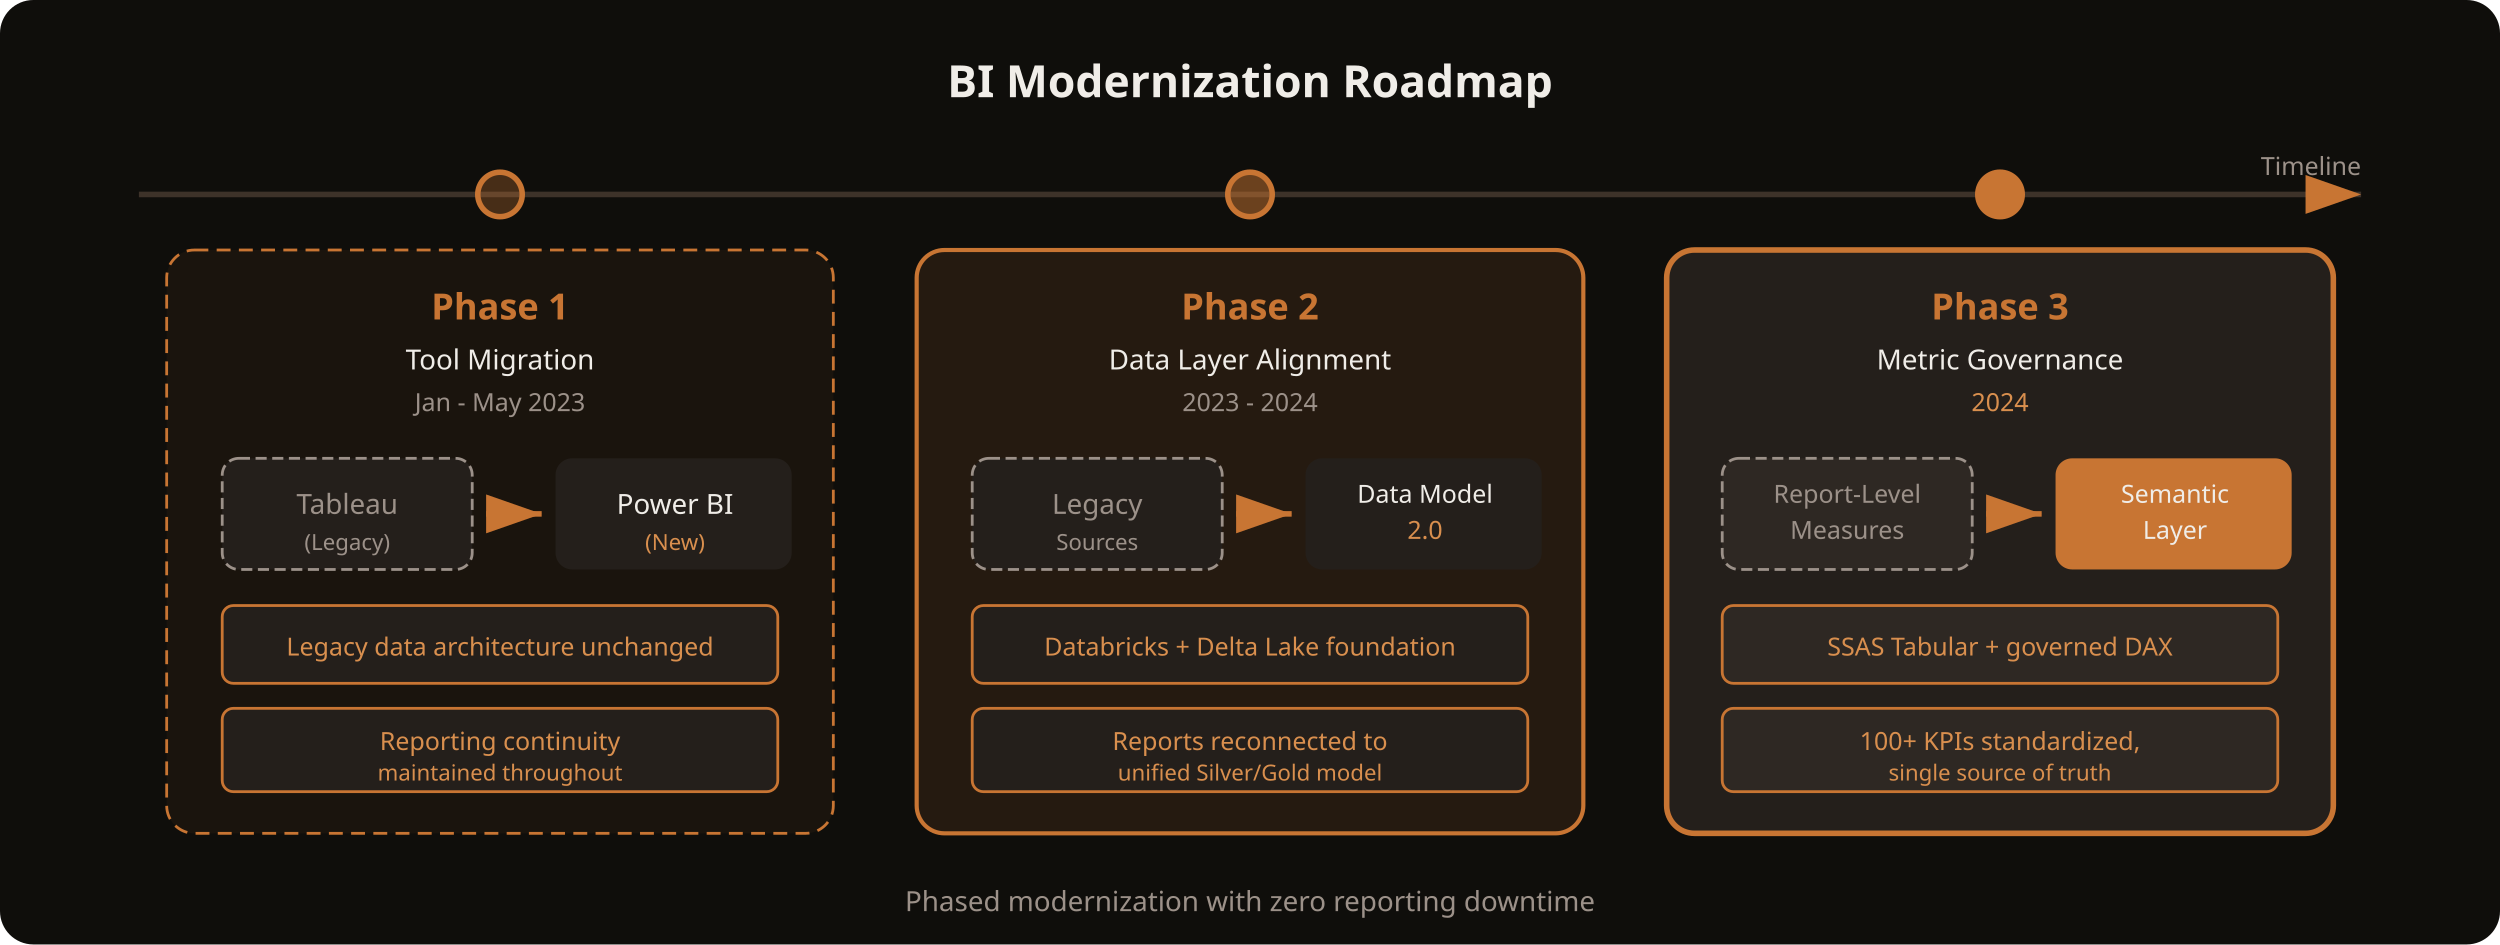
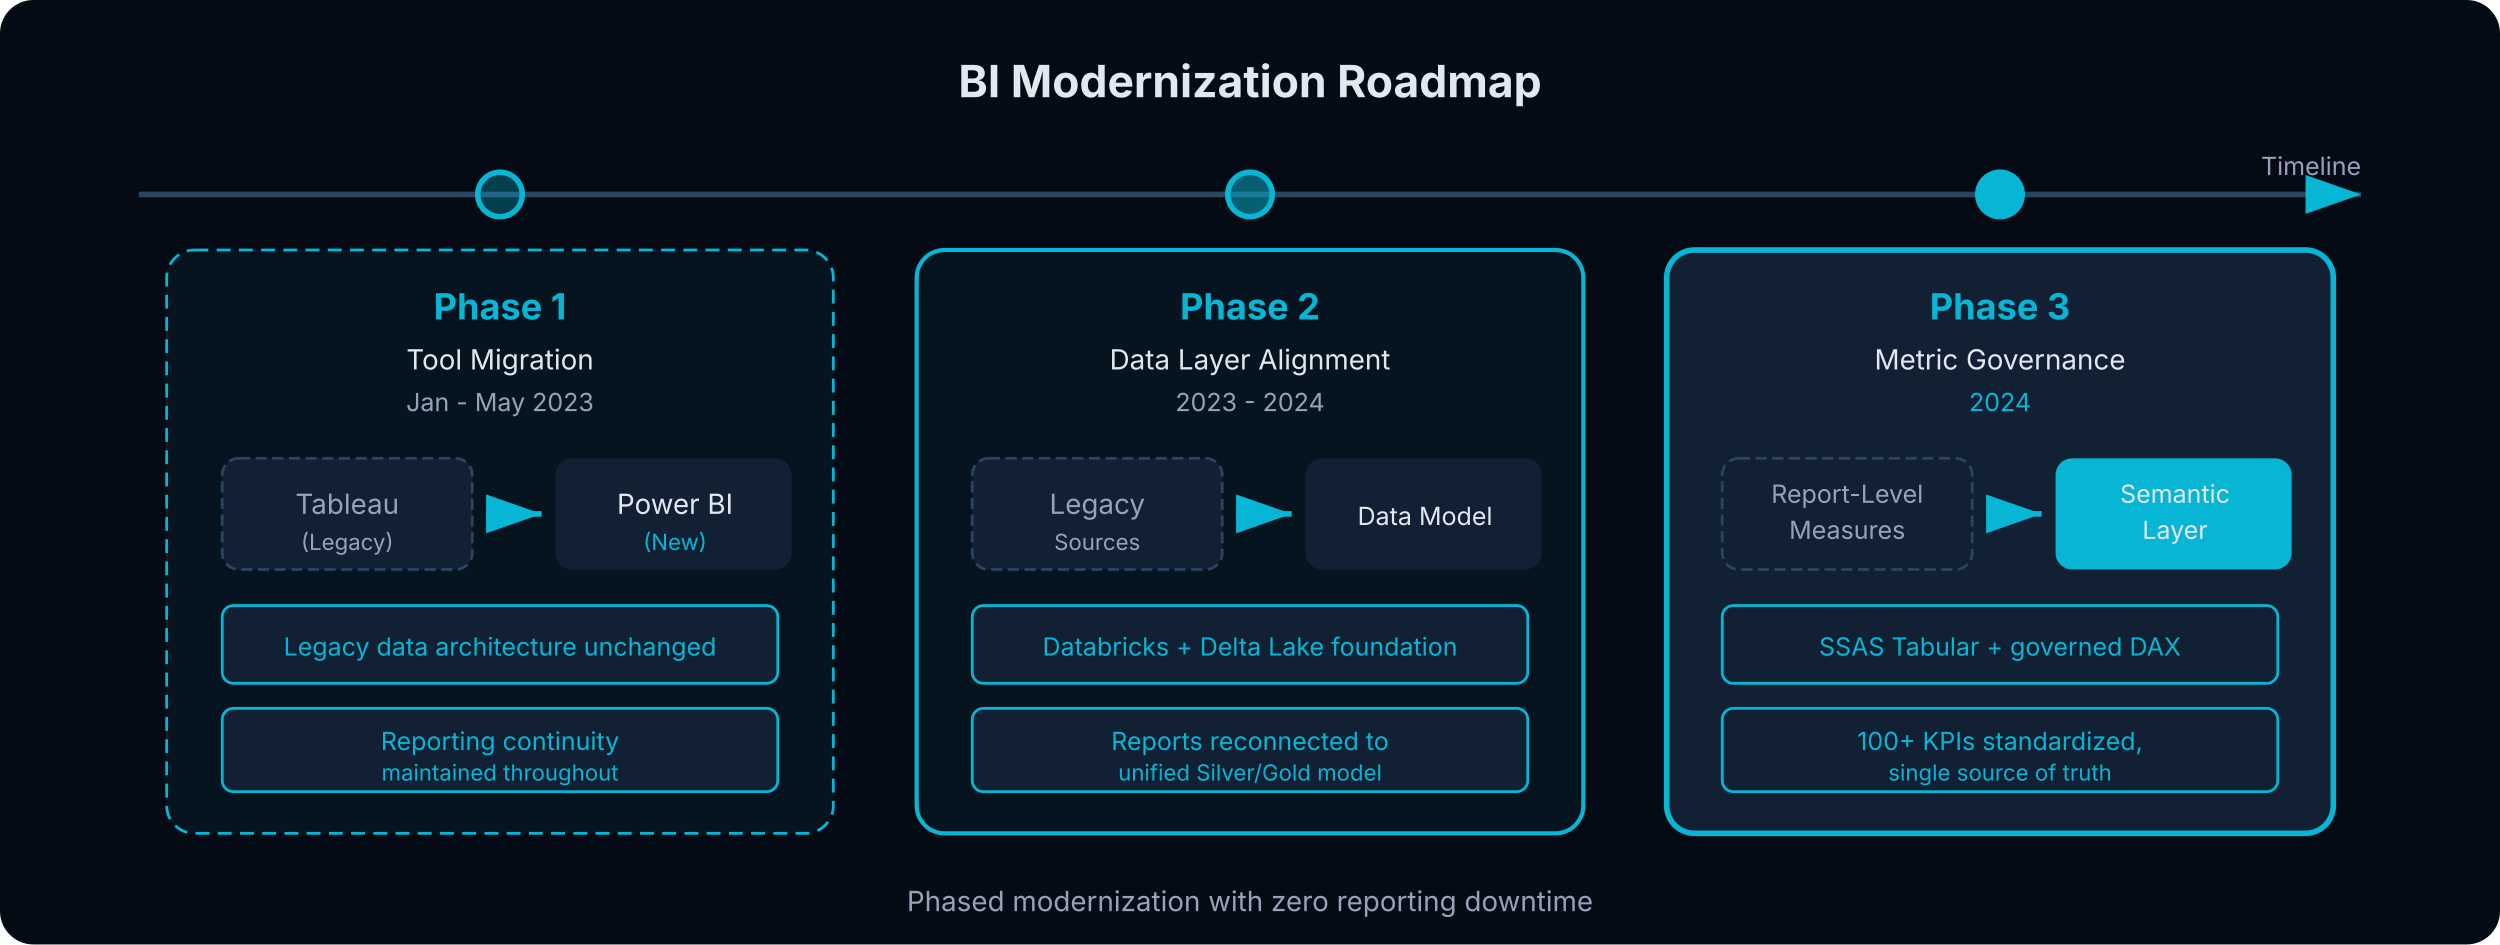
- <svg xmlns="http://www.w3.org/2000/svg" viewBox="0 0 900 340" font-family="Space Grotesk, system-ui, sans-serif">
+ <svg xmlns="http://www.w3.org/2000/svg" viewBox="0 0 900 340" font-family="Inter, system-ui, sans-serif">
  <defs>
    <marker id="arw" markerWidth="10" markerHeight="7" refX="10" refY="3.5" orient="auto">
-       <polygon points="0 0, 10 3.5, 0 7" fill="#C87533" />
+       <polygon points="0 0, 10 3.5, 0 7" fill="#06B6D4" />
    </marker>
  </defs>
-   <rect width="900" height="340" rx="12" fill="#0F0E0B" />
-   <text x="450" y="35" text-anchor="middle" font-size="16" font-weight="700" fill="#F0EDE8">BI Modernization Roadmap</text>
-   <line x1="50" y1="70" x2="850" y2="70" stroke="#3D3229" stroke-width="2" marker-end="url(#arw)" />
-   <text x="850" y="63" text-anchor="end" font-size="9" fill="#9C9189">Timeline</text>
-   <rect x="60" y="90" width="240" height="210" rx="10" fill="#C87533" fill-opacity="0.06" stroke="#C87533" stroke-width="1" stroke-dasharray="5,3" />
-   <circle cx="180" cy="70" r="8" fill="#C87533" fill-opacity="0.3" stroke="#C87533" stroke-width="2" />
-   <text x="180" y="115" text-anchor="middle" font-size="13" font-weight="700" fill="#C87533">Phase 1</text>
-   <text x="180" y="133" text-anchor="middle" font-size="10" fill="#F0EDE8">Tool Migration</text>
-   <text x="180" y="148" text-anchor="middle" font-size="9" fill="#9C9189">Jan - May 2023</text>
-   <rect x="80" y="165" width="90" height="40" rx="6" fill="#241F1B" stroke="#9C9189" stroke-width="1" stroke-dasharray="4,2" />
-   <text x="125" y="185" text-anchor="middle" font-size="10" fill="#9C9189">Tableau</text>
-   <text x="125" y="198" text-anchor="middle" font-size="8" fill="#9C9189">(Legacy)</text>
-   <line x1="175" y1="185" x2="195" y2="185" stroke="#C87533" stroke-width="2" marker-end="url(#arw)" />
-   <rect x="200" y="165" width="85" height="40" rx="6" fill="#241F1B" />
-   <text x="243" y="185" text-anchor="middle" font-size="10" fill="#F0EDE8">Power BI</text>
-   <text x="243" y="198" text-anchor="middle" font-size="8" fill="#D98F4E">(New)</text>
-   <rect x="80" y="218" width="200" height="28" rx="4" fill="#241F1B" stroke="#C87533" stroke-width="1" />
-   <text x="180" y="236" text-anchor="middle" font-size="9" fill="#D98F4E">Legacy data architecture unchanged</text>
-   <rect x="80" y="255" width="200" height="30" rx="4" fill="#241F1B" stroke="#C87533" stroke-width="1" />
-   <text x="180" y="270" text-anchor="middle" font-size="9" fill="#D98F4E">Reporting continuity</text>
-   <text x="180" y="281" text-anchor="middle" font-size="8" fill="#D98F4E">maintained throughout</text>
-   <rect x="330" y="90" width="240" height="210" rx="10" fill="#C87533" fill-opacity="0.12" stroke="#C87533" stroke-width="1.5" />
-   <circle cx="450" cy="70" r="8" fill="#C87533" fill-opacity="0.5" stroke="#C87533" stroke-width="2" />
-   <text x="450" y="115" text-anchor="middle" font-size="13" font-weight="700" fill="#C87533">Phase 2</text>
-   <text x="450" y="133" text-anchor="middle" font-size="10" fill="#F0EDE8">Data Layer Alignment</text>
-   <text x="450" y="148" text-anchor="middle" font-size="9" fill="#9C9189">2023 - 2024</text>
-   <rect x="350" y="165" width="90" height="40" rx="6" fill="#241F1B" stroke="#9C9189" stroke-width="1" stroke-dasharray="4,2" />
-   <text x="395" y="185" text-anchor="middle" font-size="10" fill="#9C9189">Legacy</text>
-   <text x="395" y="198" text-anchor="middle" font-size="8" fill="#9C9189">Sources</text>
-   <line x1="445" y1="185" x2="465" y2="185" stroke="#C87533" stroke-width="2" marker-end="url(#arw)" />
-   <rect x="470" y="165" width="85" height="40" rx="6" fill="#241F1B" />
-   <text x="513" y="181" text-anchor="middle" font-size="9" fill="#F0EDE8">Data Model</text>
-   <text x="513" y="194" text-anchor="middle" font-size="9" fill="#D98F4E">2.0</text>
-   <rect x="350" y="218" width="200" height="28" rx="4" fill="#241F1B" stroke="#C87533" stroke-width="1" />
-   <text x="450" y="236" text-anchor="middle" font-size="9" fill="#D98F4E">Databricks + Delta Lake foundation</text>
-   <rect x="350" y="255" width="200" height="30" rx="4" fill="#241F1B" stroke="#C87533" stroke-width="1" />
-   <text x="450" y="270" text-anchor="middle" font-size="9" fill="#D98F4E">Reports reconnected to</text>
-   <text x="450" y="281" text-anchor="middle" font-size="8" fill="#D98F4E">unified Silver/Gold model</text>
-   <rect x="600" y="90" width="240" height="210" rx="10" fill="#241F1B" stroke="#C87533" stroke-width="2" />
-   <circle cx="720" cy="70" r="8" fill="#C87533" stroke="#C87533" stroke-width="2" />
-   <text x="720" y="115" text-anchor="middle" font-size="13" font-weight="700" fill="#C87533">Phase 3</text>
-   <text x="720" y="133" text-anchor="middle" font-size="10" fill="#F0EDE8">Metric Governance</text>
-   <text x="720" y="148" text-anchor="middle" font-size="9" fill="#D98F4E">2024</text>
-   <rect x="620" y="165" width="90" height="40" rx="6" fill="#2E2823" stroke="#9C9189" stroke-width="1" stroke-dasharray="4,2" />
-   <text x="665" y="181" text-anchor="middle" font-size="9" fill="#9C9189">Report-Level</text>
-   <text x="665" y="194" text-anchor="middle" font-size="9" fill="#9C9189">Measures</text>
-   <line x1="715" y1="185" x2="735" y2="185" stroke="#C87533" stroke-width="2" marker-end="url(#arw)" />
-   <rect x="740" y="165" width="85" height="40" rx="6" fill="#C87533" />
-   <text x="783" y="181" text-anchor="middle" font-size="9" fill="#F0EDE8">Semantic</text>
-   <text x="783" y="194" text-anchor="middle" font-size="9" fill="#F0EDE8">Layer</text>
-   <rect x="620" y="218" width="200" height="28" rx="4" fill="#2E2823" stroke="#C87533" stroke-width="1" />
-   <text x="720" y="236" text-anchor="middle" font-size="9" fill="#D98F4E">SSAS Tabular + governed DAX</text>
-   <rect x="620" y="255" width="200" height="30" rx="4" fill="#2E2823" stroke="#C87533" stroke-width="1" />
-   <text x="720" y="270" text-anchor="middle" font-size="9" fill="#D98F4E">100+ KPIs standardized,</text>
-   <text x="720" y="281" text-anchor="middle" font-size="8" fill="#D98F4E">single source of truth</text>
-   <text x="450" y="328" text-anchor="middle" font-size="10" fill="#9C9189">Phased modernization with zero reporting downtime</text>
+   <rect width="900" height="340" rx="12" fill="#050B14" />
+   <text x="450" y="35" text-anchor="middle" font-size="16" font-weight="700" fill="#E2E8F0">BI Modernization Roadmap</text>
+   <line x1="50" y1="70" x2="850" y2="70" stroke-width="2" marker-end="url(#arw)" stroke="#2A4561" />
+   <text x="850" y="63" text-anchor="end" font-size="9" fill="#94A3B8">Timeline</text>
+   <rect x="60" y="90" width="240" height="210" rx="10" fill="rgba(6,182,212,0.06)" stroke="#06B6D4" stroke-width="1" stroke-dasharray="5,3" />
+   <circle cx="180" cy="70" r="8" fill-opacity="0.3" stroke-width="2" fill="#06B6D4" stroke="#06B6D4" />
+   <text x="180" y="115" text-anchor="middle" font-size="13" font-weight="700" fill="#06B6D4">Phase 1</text>
+   <text x="180" y="133" text-anchor="middle" font-size="10" fill="#E2E8F0">Tool Migration</text>
+   <text x="180" y="148" text-anchor="middle" font-size="9" fill="#94A3B8">Jan - May 2023</text>
+   <rect x="80" y="165" width="90" height="40" rx="6" stroke-width="1" stroke-dasharray="4,2" fill="#122033" stroke="#2A4561" />
+   <text x="125" y="185" text-anchor="middle" font-size="10" fill="#94A3B8">Tableau</text>
+   <text x="125" y="198" text-anchor="middle" font-size="8" fill="#94A3B8">(Legacy)</text>
+   <line x1="175" y1="185" x2="195" y2="185" stroke-width="2" marker-end="url(#arw)" stroke="#06B6D4" />
+   <rect x="200" y="165" width="85" height="40" rx="6" fill="#122033" />
+   <text x="243" y="185" text-anchor="middle" font-size="10" fill="#E2E8F0">Power BI</text>
+   <text x="243" y="198" text-anchor="middle" font-size="8" fill="#06B6D4">(New)</text>
+   <rect x="80" y="218" width="200" height="28" rx="4" stroke-width="1" fill="#122033" stroke="#06B6D4" />
+   <text x="180" y="236" text-anchor="middle" font-size="9" fill="#06B6D4">Legacy data architecture unchanged</text>
+   <rect x="80" y="255" width="200" height="30" rx="4" stroke-width="1" fill="#122033" stroke="#06B6D4" />
+   <text x="180" y="270" text-anchor="middle" font-size="9" fill="#06B6D4">Reporting continuity</text>
+   <text x="180" y="281" text-anchor="middle" font-size="8" fill="#06B6D4">maintained throughout</text>
+   <rect x="330" y="90" width="240" height="210" rx="10" fill="rgba(6,182,212,0.06)" stroke="#06B6D4" stroke-width="1.5" />
+   <circle cx="450" cy="70" r="8" fill-opacity="0.5" stroke-width="2" fill="#06B6D4" stroke="#06B6D4" />
+   <text x="450" y="115" text-anchor="middle" font-size="13" font-weight="700" fill="#06B6D4">Phase 2</text>
+   <text x="450" y="133" text-anchor="middle" font-size="10" fill="#E2E8F0">Data Layer Alignment</text>
+   <text x="450" y="148" text-anchor="middle" font-size="9" fill="#94A3B8">2023 - 2024</text>
+   <rect x="350" y="165" width="90" height="40" rx="6" stroke-width="1" stroke-dasharray="4,2" fill="#122033" stroke="#2A4561" />
+   <text x="395" y="185" text-anchor="middle" font-size="10" fill="#94A3B8">Legacy</text>
+   <text x="395" y="198" text-anchor="middle" font-size="8" fill="#94A3B8">Sources</text>
+   <line x1="445" y1="185" x2="465" y2="185" stroke-width="2" marker-end="url(#arw)" stroke="#06B6D4" />
+   <rect x="470" y="165" width="85" height="40" rx="6" fill="#122033" />
+   <text x="513" y="189" text-anchor="middle" font-size="9" fill="#E2E8F0">Data Model</text>
+   <rect x="350" y="218" width="200" height="28" rx="4" stroke-width="1" fill="#122033" stroke="#06B6D4" />
+   <text x="450" y="236" text-anchor="middle" font-size="9" fill="#06B6D4">Databricks + Delta Lake foundation</text>
+   <rect x="350" y="255" width="200" height="30" rx="4" stroke-width="1" fill="#122033" stroke="#06B6D4" />
+   <text x="450" y="270" text-anchor="middle" font-size="9" fill="#06B6D4">Reports reconnected to</text>
+   <text x="450" y="281" text-anchor="middle" font-size="8" fill="#06B6D4">unified Silver/Gold model</text>
+   <rect x="600" y="90" width="240" height="210" rx="10" stroke-width="2" fill="#122033" stroke="#06B6D4" />
+   <circle cx="720" cy="70" r="8" stroke-width="2" fill="#06B6D4" stroke="#06B6D4" />
+   <text x="720" y="115" text-anchor="middle" font-size="13" font-weight="700" fill="#06B6D4">Phase 3</text>
+   <text x="720" y="133" text-anchor="middle" font-size="10" fill="#E2E8F0">Metric Governance</text>
+   <text x="720" y="148" text-anchor="middle" font-size="9" fill="#06B6D4">2024</text>
+   <rect x="620" y="165" width="90" height="40" rx="6" stroke-width="1" stroke-dasharray="4,2" fill="#122033" stroke="#2A4561" />
+   <text x="665" y="181" text-anchor="middle" font-size="9" fill="#94A3B8">Report-Level</text>
+   <text x="665" y="194" text-anchor="middle" font-size="9" fill="#94A3B8">Measures</text>
+   <line x1="715" y1="185" x2="735" y2="185" stroke-width="2" marker-end="url(#arw)" stroke="#06B6D4" />
+   <rect x="740" y="165" width="85" height="40" rx="6" fill="#06B6D4" />
+   <text x="783" y="181" text-anchor="middle" font-size="9" fill="#E2E8F0">Semantic</text>
+   <text x="783" y="194" text-anchor="middle" font-size="9" fill="#E2E8F0">Layer</text>
+   <rect x="620" y="218" width="200" height="28" rx="4" stroke-width="1" fill="#122033" stroke="#06B6D4" />
+   <text x="720" y="236" text-anchor="middle" font-size="9" fill="#06B6D4">SSAS Tabular + governed DAX</text>
+   <rect x="620" y="255" width="200" height="30" rx="4" stroke-width="1" fill="#122033" stroke="#06B6D4" />
+   <text x="720" y="270" text-anchor="middle" font-size="9" fill="#06B6D4">100+ KPIs standardized,</text>
+   <text x="720" y="281" text-anchor="middle" font-size="8" fill="#06B6D4">single source of truth</text>
+   <text x="450" y="328" text-anchor="middle" font-size="10" fill="#94A3B8">Phased modernization with zero reporting downtime</text>
</svg>
